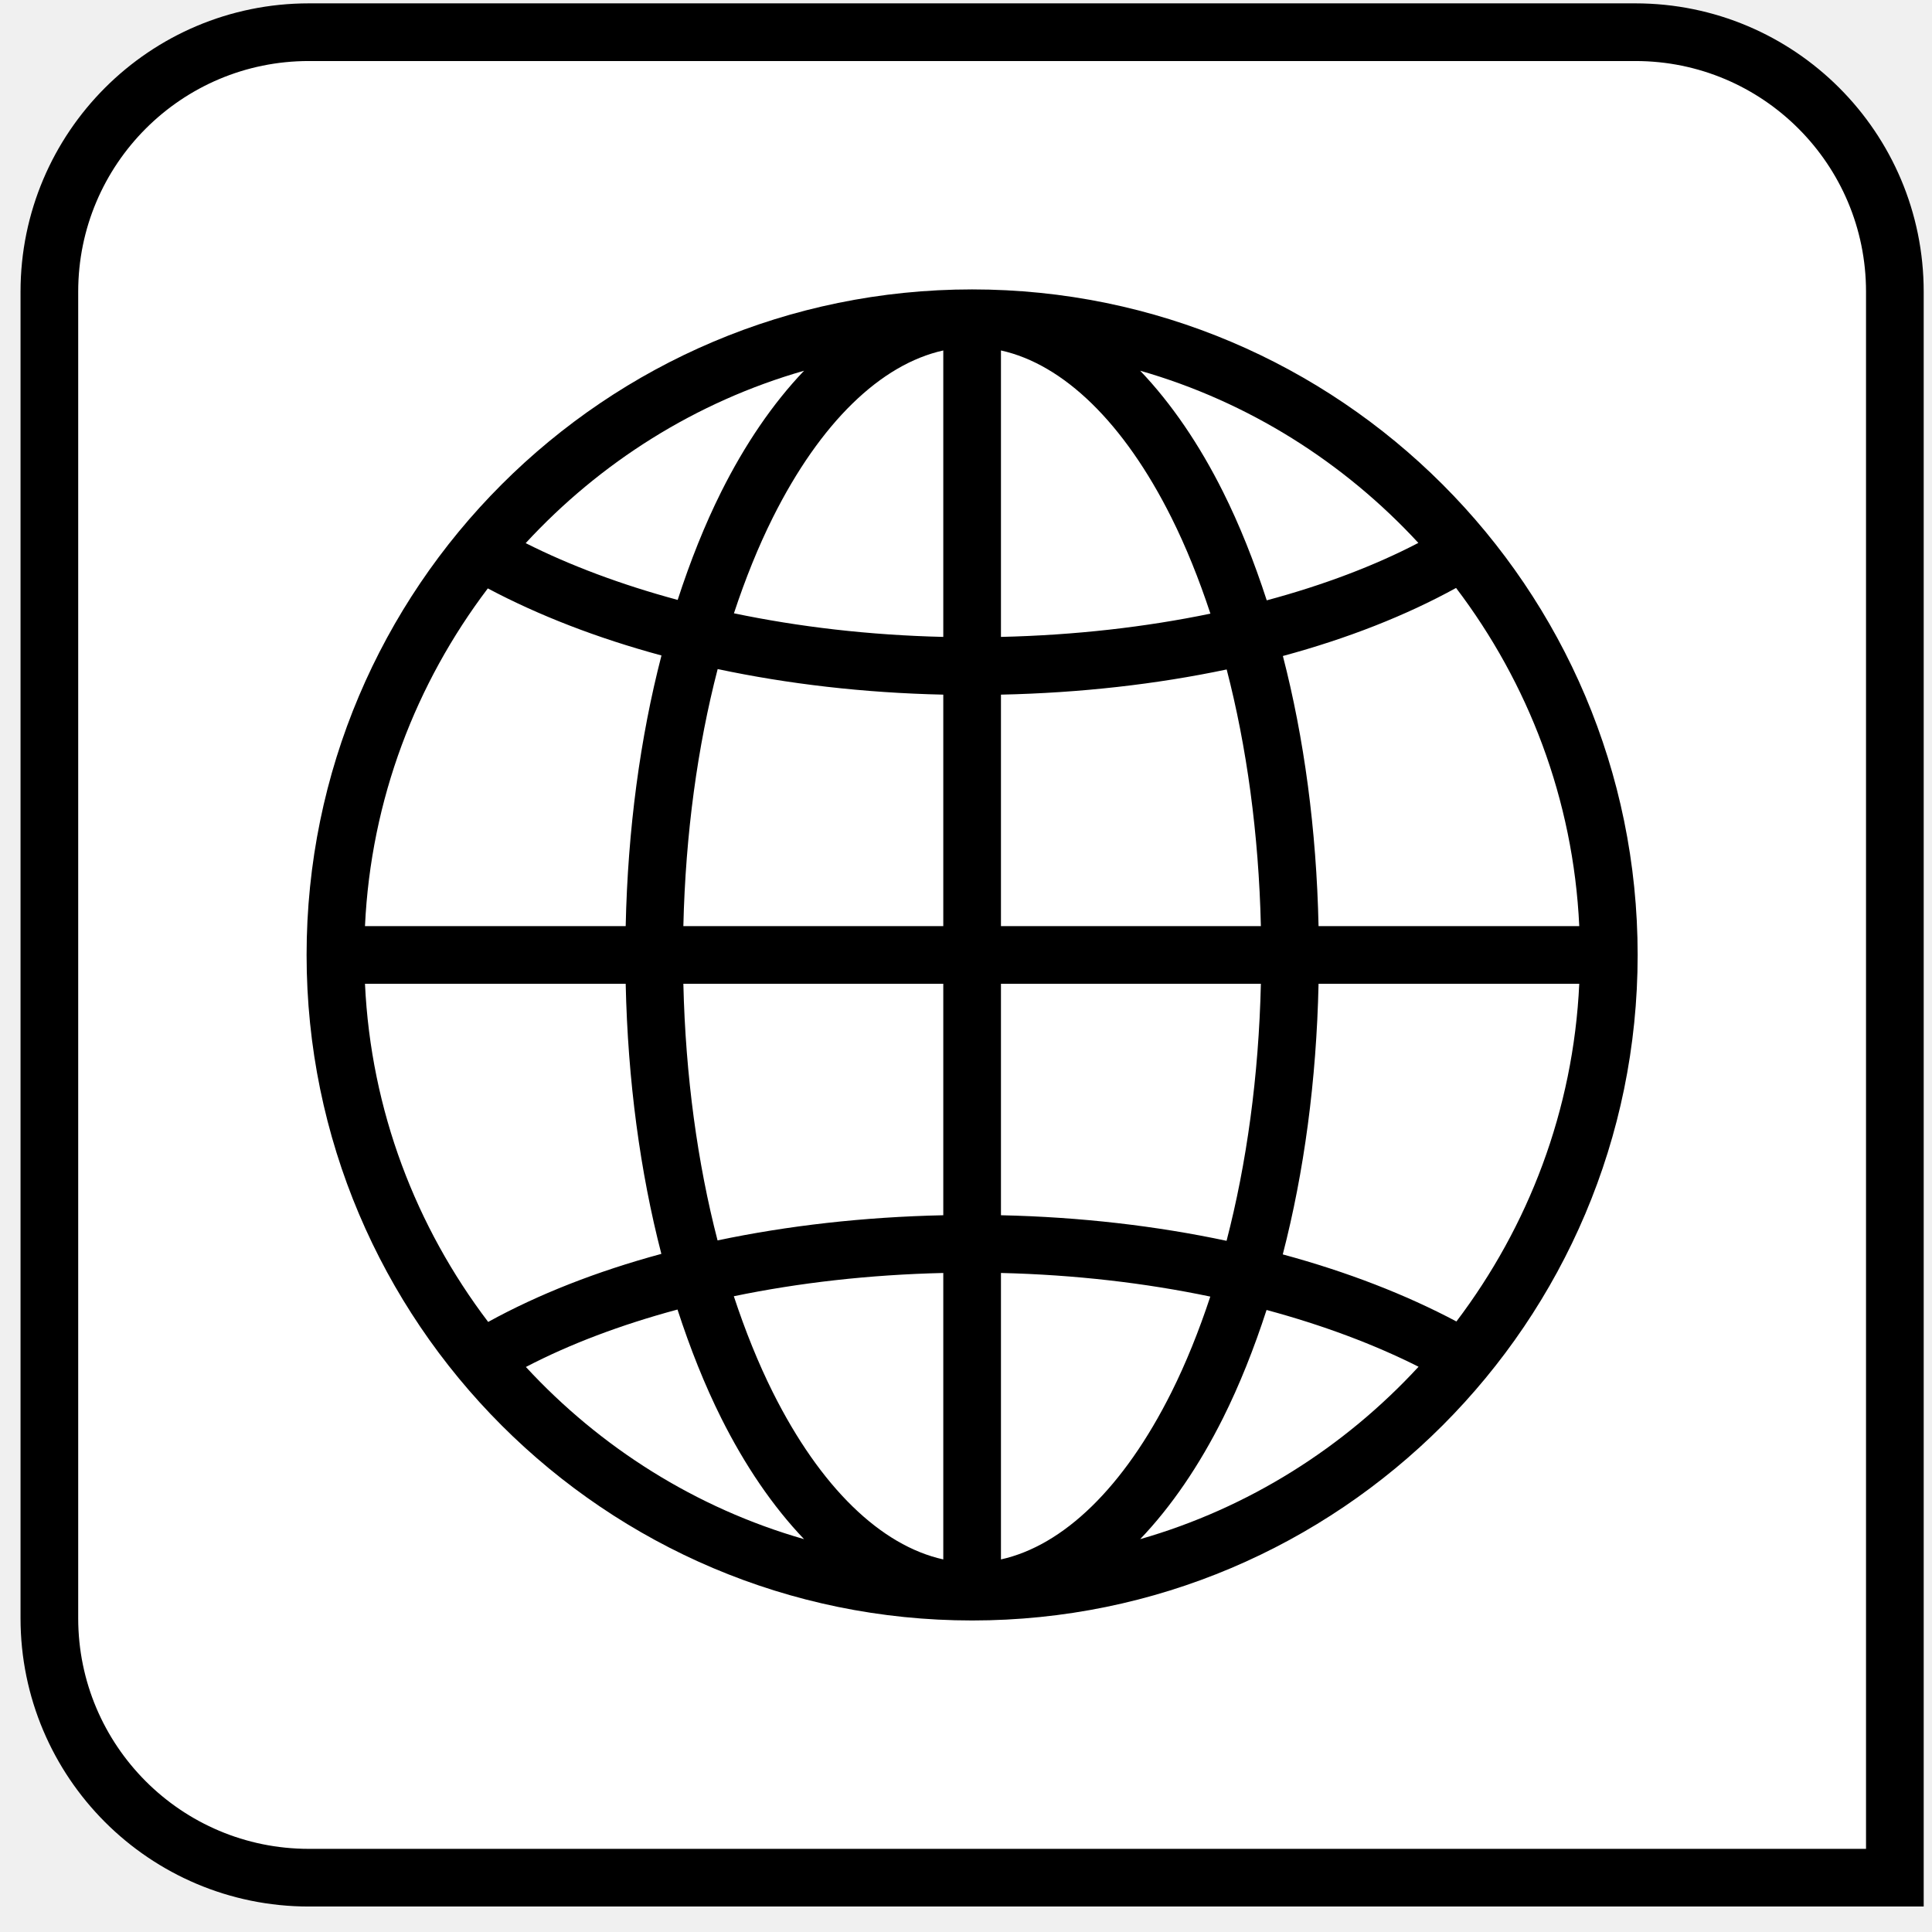
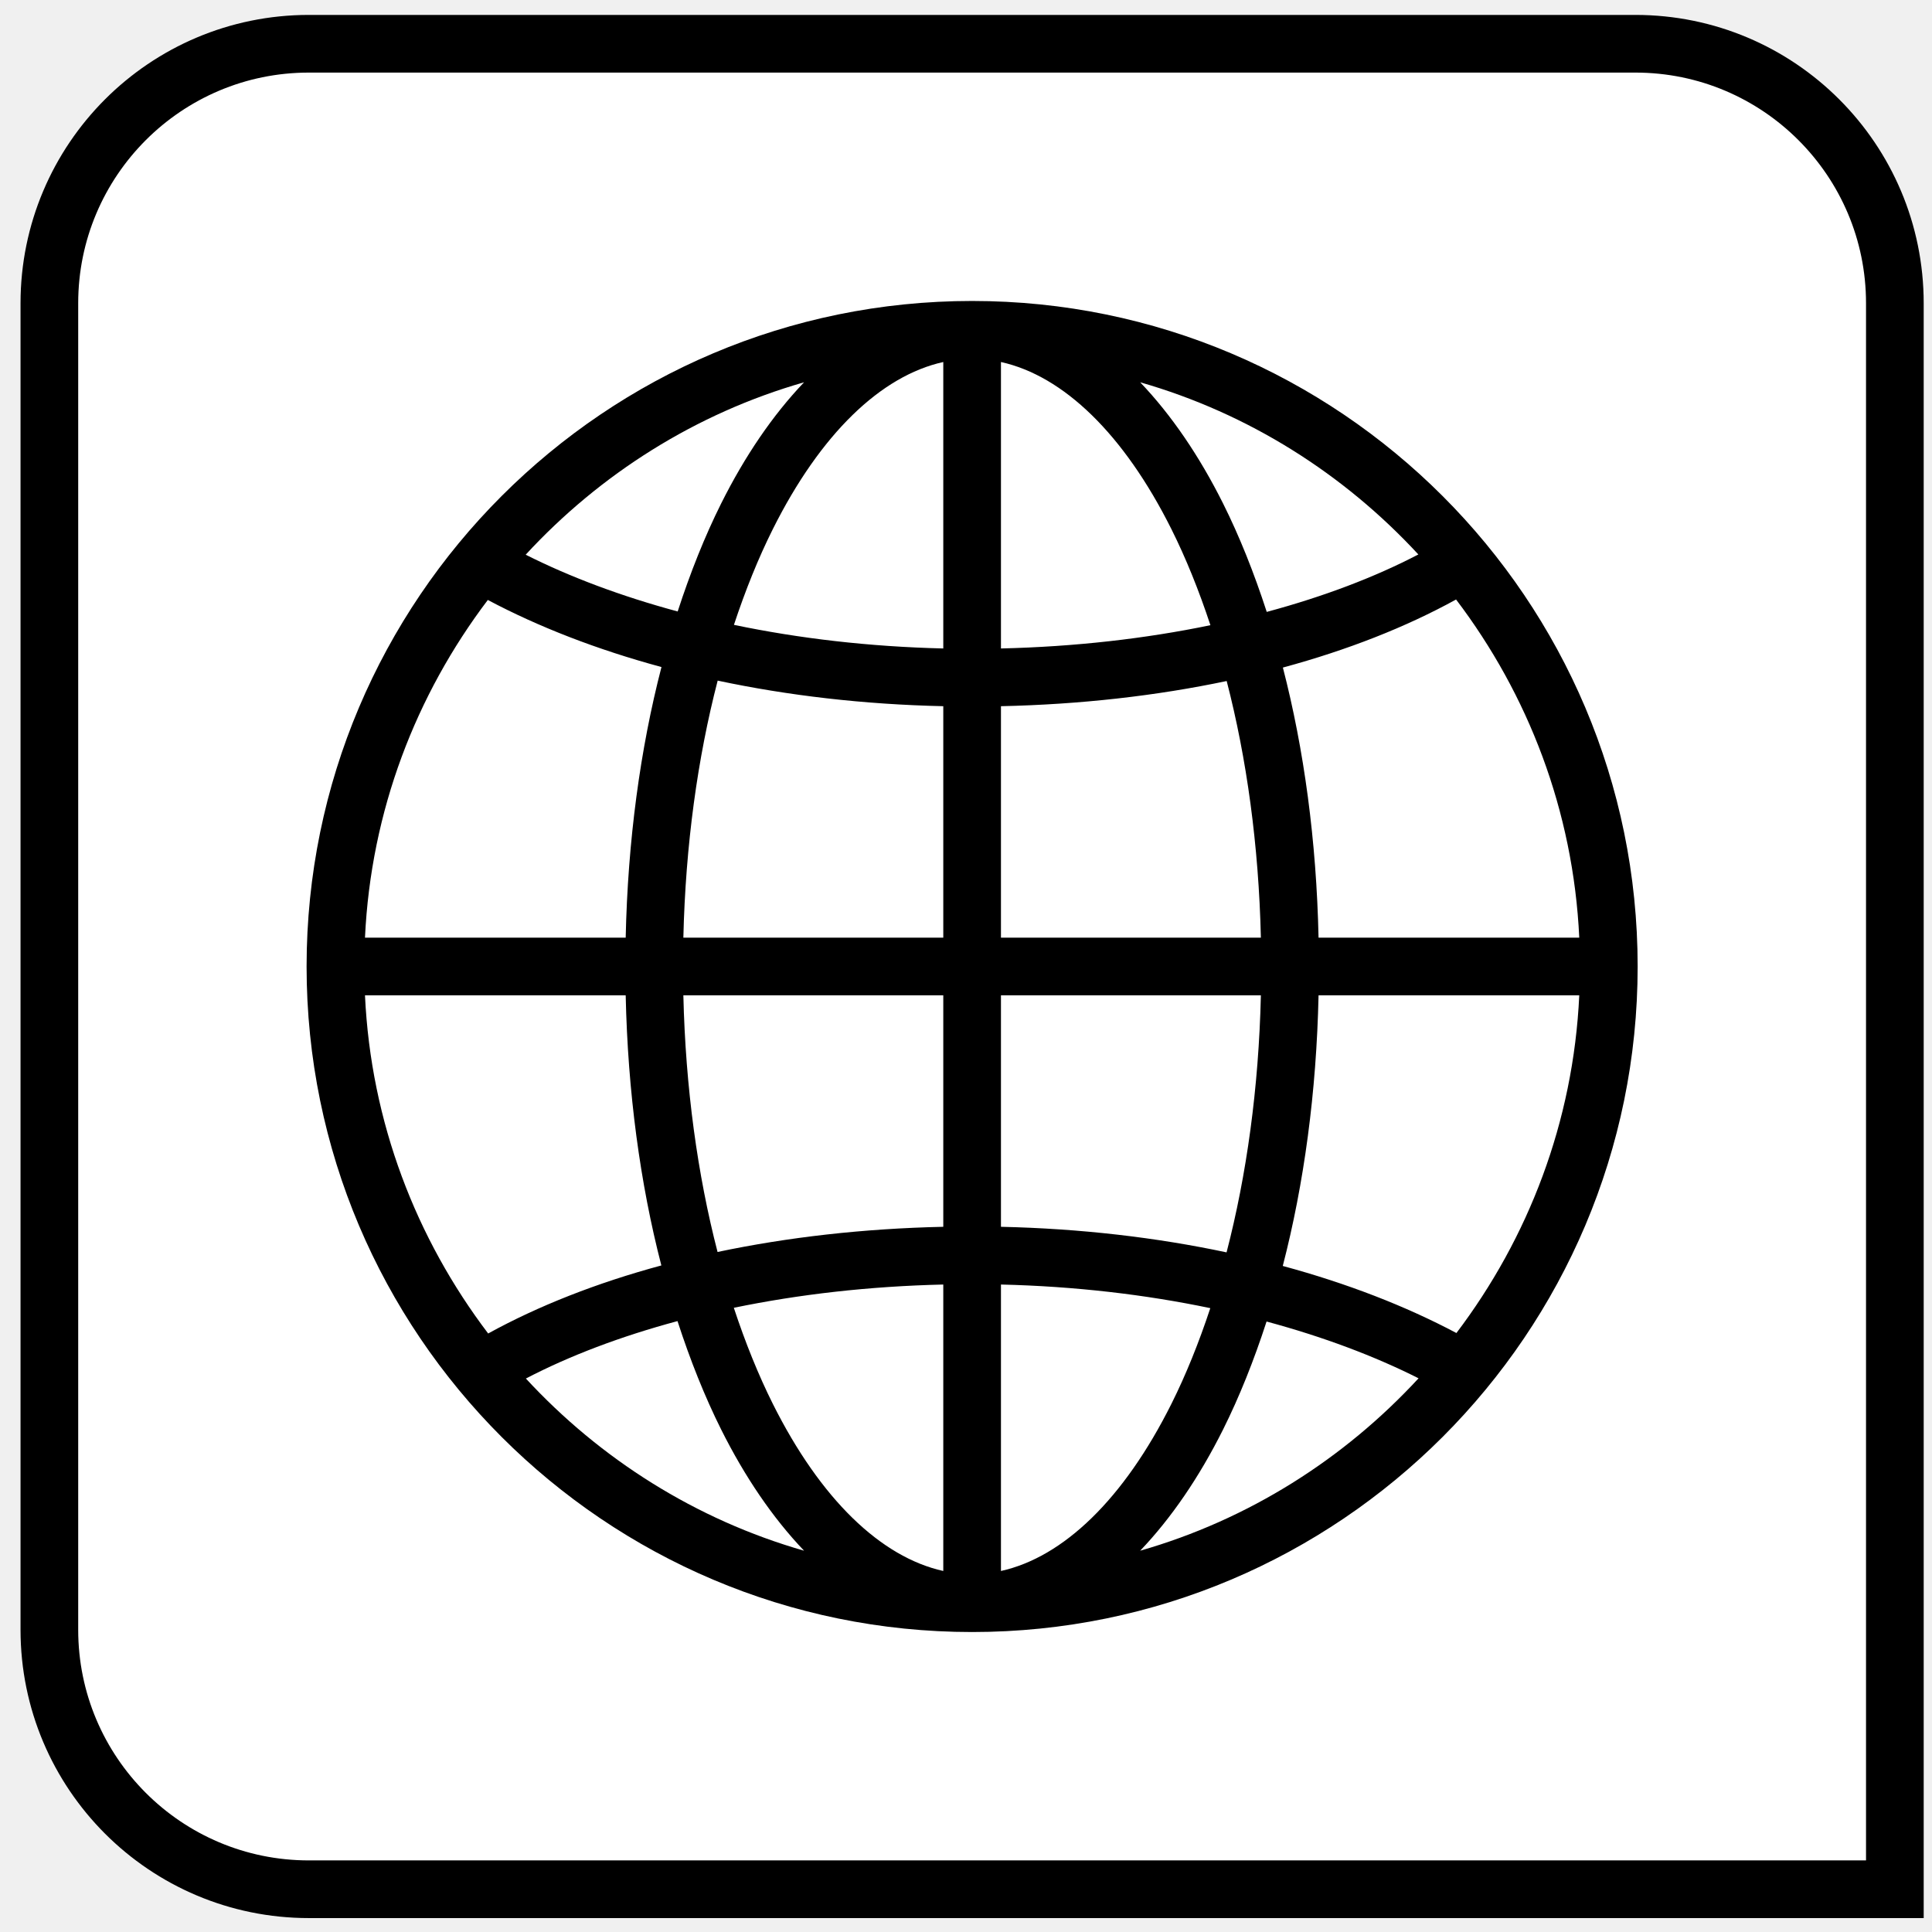
<svg xmlns="http://www.w3.org/2000/svg" width="67px" height="67px" viewBox="0 0 67 67" version="1.1">
-   <g id="Function-Icons---original" stroke="none" stroke-width="1" fill="none" fill-rule="evenodd">
-     <g id="col_vals_within_spec()" transform="translate(0, 0.116411)">
+   <g id="All-Icons" stroke="none" stroke-width="1" fill="none" fill-rule="evenodd">
+     <g id="col_vals_within_spec" transform="translate(0, 0.517241)">
      <path d="M56.712,1 C59.198,1 61.448,2.007 63.076,3.636 C64.705,5.265 65.712,7.515 65.712,10 L65.712,10 L65.712,65 L10.712,65 C8.227,65 5.977,63.993 4.348,62.364 C2.72,60.735 1.712,58.485 1.712,56 L1.712,56 L1.712,10 C1.712,7.515 2.72,5.265 4.348,3.636 C5.977,2.007 8.227,1 10.712,1 L10.712,1 Z" id="rectangle" stroke="#000000" stroke-width="2" fill="#FFFFFF" />
      <g id="globe" transform="translate(9.712234, 9)" fill="#000000" fill-rule="nonzero">
        <path d="M24,0.92 C11.265,0.92 0.92,11.265 0.92,24 C0.92,36.735 11.265,47.08 24,47.08 C36.735,47.08 47.08,36.735 47.08,24 C47.08,11.265 36.735,0.92 24,0.92 Z M23,3.037 L23,12.971 C20.433,12.91 17.991,12.623 15.74,12.152 C16.137,10.951 16.587,9.836 17.088,8.834 C18.741,5.528 20.837,3.516 23,3.037 Z M25,3.037 C27.163,3.516 29.259,5.528 30.912,8.834 C31.414,9.839 31.866,10.959 32.264,12.164 C30.015,12.63 27.571,12.911 25,12.971 L25,3.037 Z M18.172,3.74 C17.086,4.877 16.119,6.3 15.299,7.939 C14.728,9.082 14.226,10.343 13.789,11.688 C11.826,11.158 10.051,10.492 8.518,9.719 C11.098,6.923 14.411,4.818 18.172,3.74 Z M29.828,3.74 C33.585,4.817 36.896,6.919 39.475,9.711 C37.964,10.499 36.191,11.172 34.217,11.703 C33.778,10.352 33.275,9.087 32.701,7.939 C31.881,6.3 30.914,4.877 29.828,3.74 Z M40.783,11.273 C43.28,14.563 44.85,18.597 45.055,23 L36.014,23 C35.941,19.643 35.512,16.473 34.777,13.633 C37.021,13.026 39.044,12.23 40.783,11.273 Z M7.205,11.289 C8.964,12.223 10.989,13.009 13.227,13.615 C12.49,16.46 12.059,19.636 11.986,23 L2.945,23 C3.15,18.603 4.715,14.576 7.205,11.289 Z M15.176,14.086 C17.608,14.603 20.237,14.912 23,14.973 L23,23 L13.986,23 C14.061,19.787 14.481,16.762 15.176,14.086 Z M32.828,14.1 C33.521,16.773 33.939,19.793 34.014,23 L25,23 L25,14.973 C27.764,14.913 30.396,14.612 32.828,14.1 Z M2.945,25 L11.986,25 C12.059,28.357 12.488,31.527 13.223,34.367 C10.979,34.974 8.956,35.77 7.217,36.727 C4.72,33.437 3.15,29.403 2.945,25 Z M13.986,25 L23,25 L23,33.027 C20.236,33.087 17.604,33.388 15.172,33.9 C14.479,31.227 14.061,28.207 13.986,25 Z M25,25 L34.014,25 C33.939,28.213 33.519,31.238 32.824,33.914 C30.392,33.397 27.763,33.088 25,33.027 L25,25 Z M36.014,25 L45.055,25 C44.85,29.397 43.285,33.424 40.795,36.711 C39.036,35.777 37.011,34.991 34.773,34.385 C35.51,31.54 35.941,28.364 36.014,25 Z M23,35.029 L23,44.963 C20.837,44.484 18.741,42.472 17.088,39.166 C16.586,38.161 16.134,37.041 15.736,35.836 C17.985,35.37 20.429,35.089 23,35.029 Z M25,35.029 C27.567,35.09 30.009,35.377 32.26,35.848 C31.863,37.048 31.413,38.164 30.912,39.166 C29.259,42.472 27.163,44.484 25,44.963 L25,35.029 Z M13.783,36.297 C14.222,37.648 14.725,38.913 15.299,40.061 C16.119,41.7 17.086,43.123 18.172,44.26 C14.415,43.183 11.104,41.081 8.525,38.289 C10.036,37.501 11.809,36.828 13.783,36.297 Z M34.211,36.312 C36.174,36.842 37.949,37.508 39.482,38.281 C36.902,41.077 33.589,43.182 29.828,44.26 C30.914,43.123 31.881,41.7 32.701,40.061 C33.272,38.918 33.774,37.657 34.211,36.312 Z" id="Shape" />
      </g>
    </g>
  </g>
</svg>
